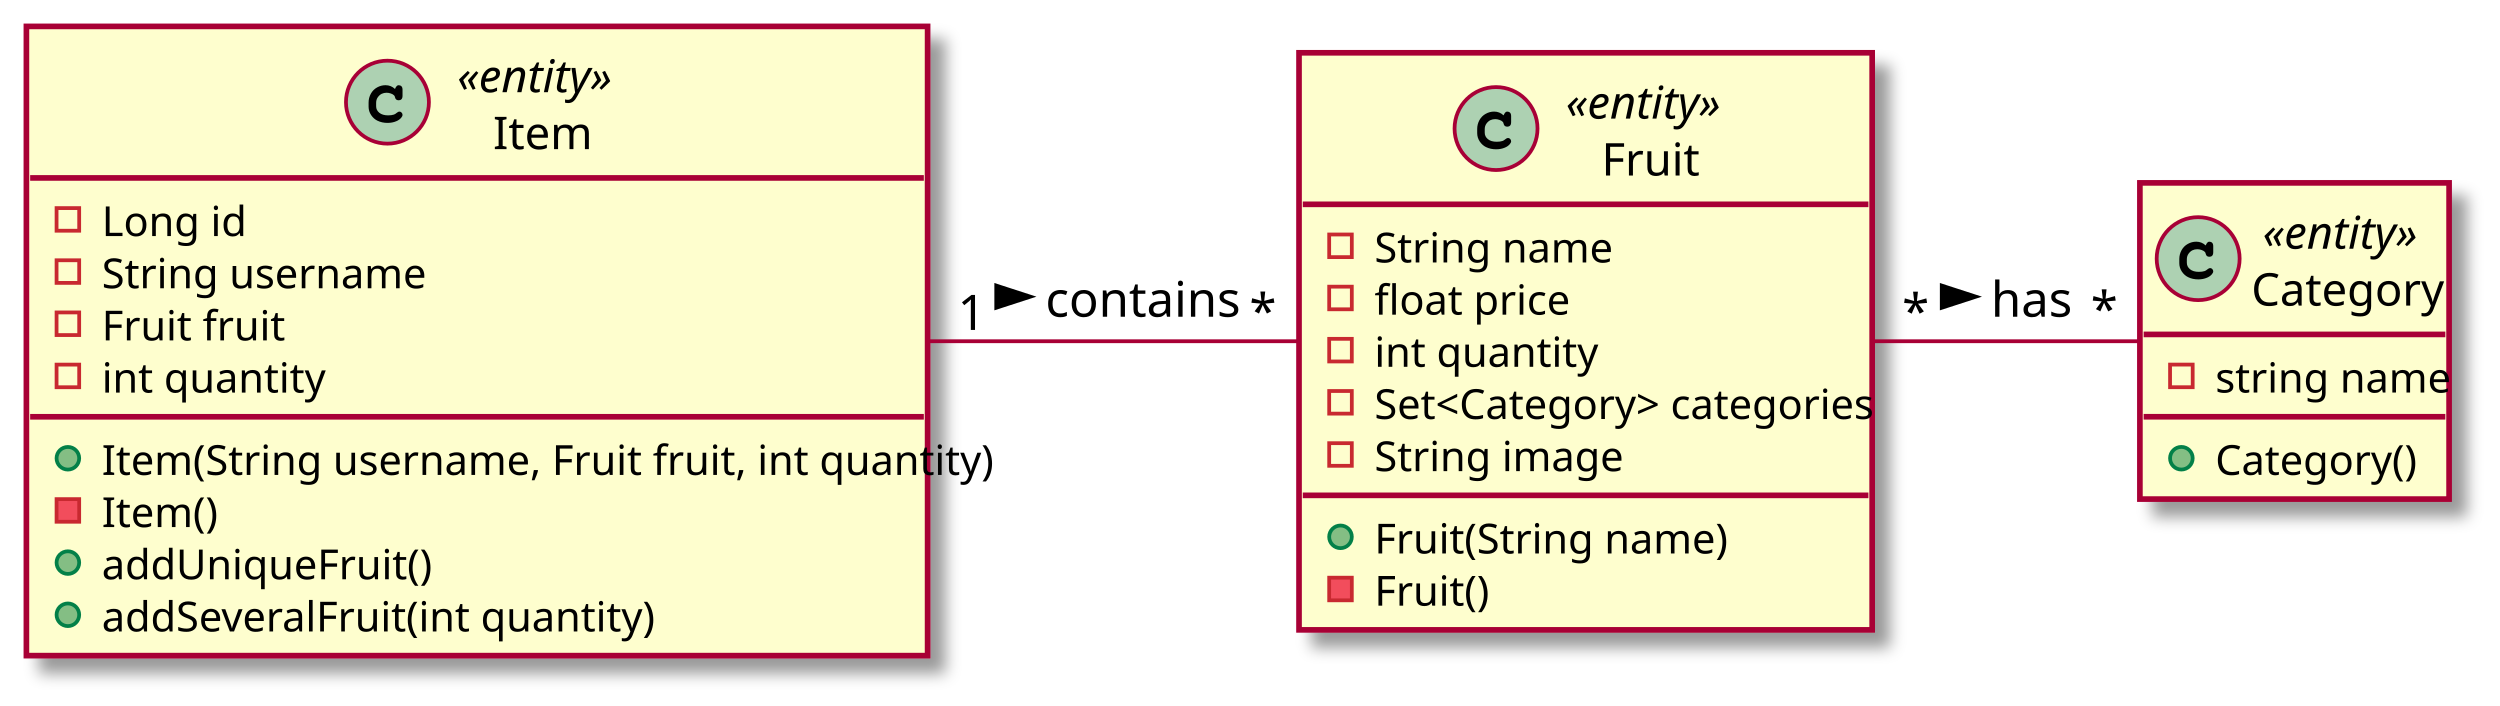
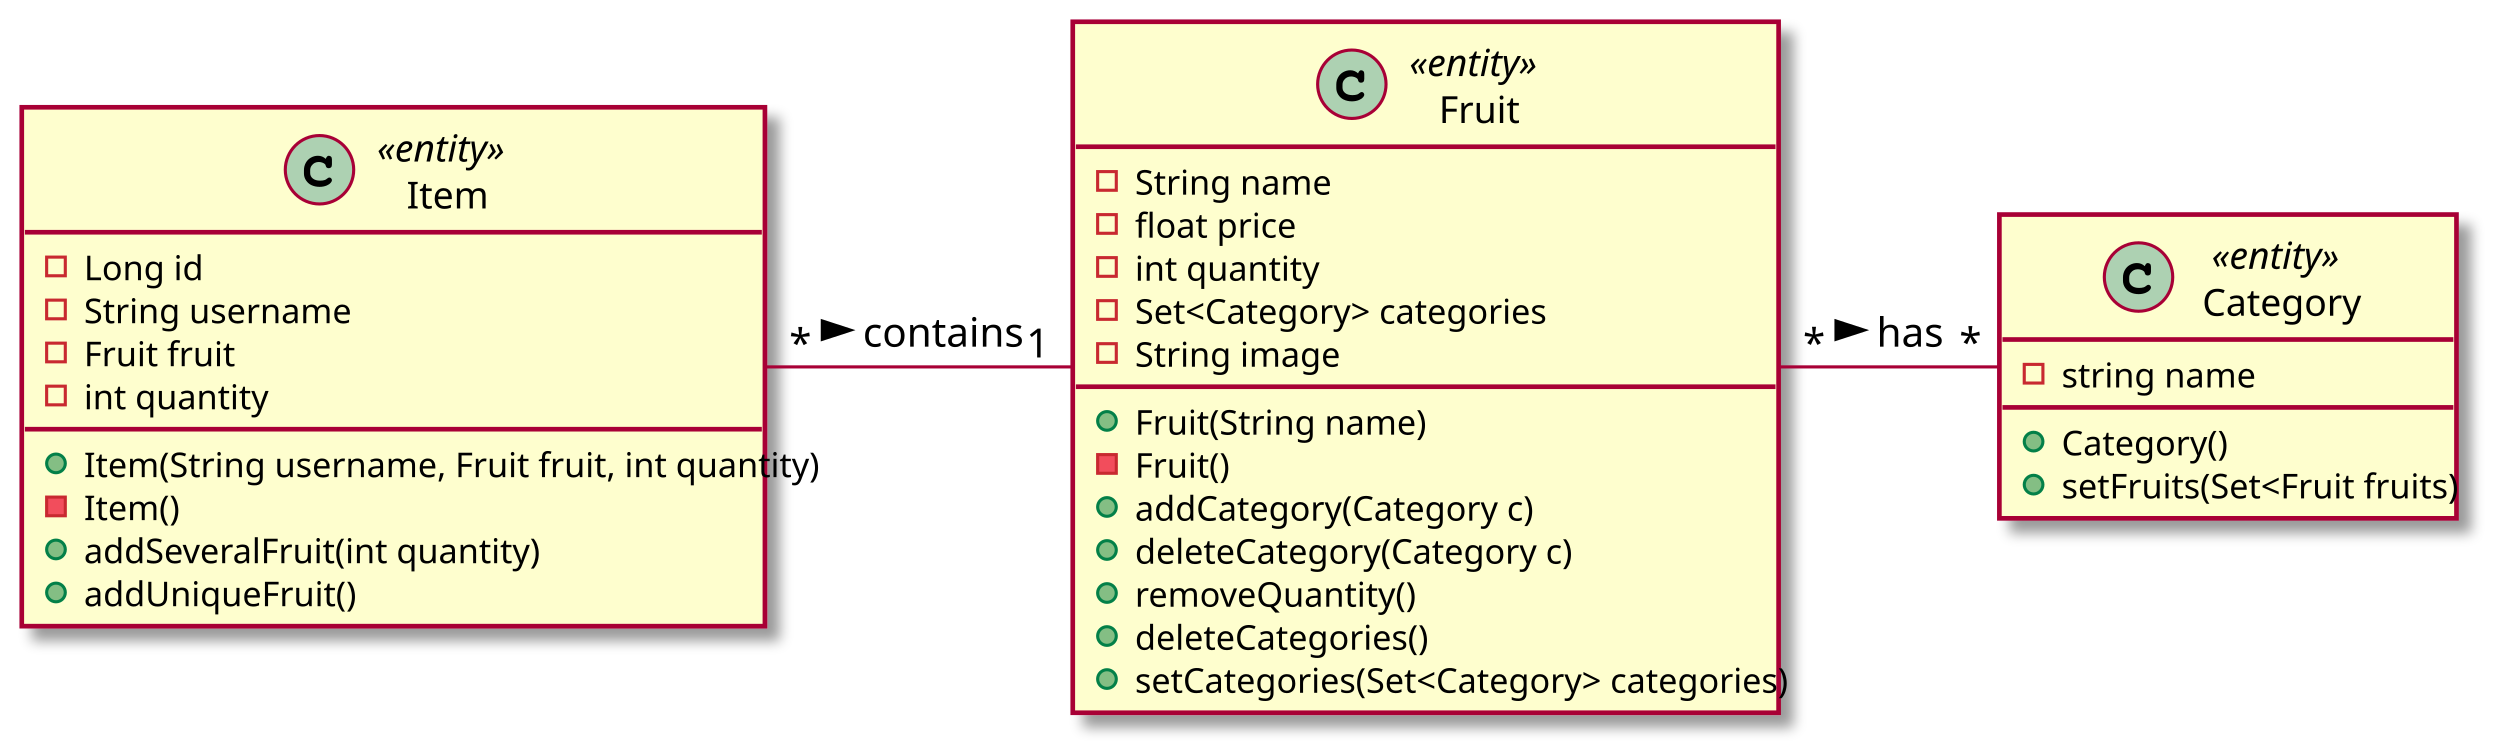
- <svg xmlns="http://www.w3.org/2000/svg" contentScriptType="application/ecmascript" contentStyleType="text/css" height="187px" preserveAspectRatio="none" style="width:663px;height:187px;background:#FFFFFF;" version="1.1" viewBox="0 0 663 187" width="663px" zoomAndPan="magnify">
+ <svg xmlns="http://www.w3.org/2000/svg" contentScriptType="application/ecmascript" contentStyleType="text/css" height="243px" preserveAspectRatio="none" style="width:804px;height:243px;background:#FFFFFF;" version="1.1" viewBox="0 0 804 243" width="804px" zoomAndPan="magnify">
  <defs>
-     <filter height="300%" id="f1lfnna6g2cyz2" width="300%" x="-1" y="-1">
+     <filter height="300%" id="fricdx8ftn7ev" width="300%" x="-1" y="-1">
      <feGaussianBlur result="blurOut" stdDeviation="2.0" />
      <feColorMatrix in="blurOut" result="blurOut2" type="matrix" values="0 0 0 0 0 0 0 0 0 0 0 0 0 0 0 0 0 0 .4 0" />
      <feOffset dx="4.0" dy="4.0" in="blurOut2" result="blurOut3" />
      <feBlend in="SourceGraphic" in2="blurOut3" mode="normal" />
    </filter>
  </defs>
  <g>
-     <rect codeLine="3" fill="#FEFECE" filter="url(#f1lfnna6g2cyz2)" height="153.039" id="Fruit" style="stroke:#A80036;stroke-width:1.5;" width="152" x="344.5" y="14" />
-     <ellipse cx="396.75" cy="34.094" fill="#ADD1B2" rx="11" ry="11" style="stroke:#A80036;stroke-width:1.0;" />
-     <path d="M398.75,30.594 Q398.953,30.094 399.188,29.844 Q399.422,29.594 399.688,29.594 Q400.156,29.594 400.453,29.875 Q400.75,30.156 400.75,30.812 L400.75,32.375 Q400.75,33.031 400.469,33.312 Q400.188,33.594 399.75,33.594 Q399.359,33.594 399.109,33.422 Q398.859,33.25 398.75,32.797 Q398.703,32.484 398.531,32.312 Q398.219,31.984 397.656,31.797 Q397.094,31.594 396.531,31.594 Q395.828,31.594 395.234,31.875 Q394.656,32.156 394.203,32.781 Q393.75,33.406 393.75,34.266 L393.75,35.188 Q393.75,36.219 394.594,36.906 Q395.438,37.594 396.938,37.594 Q397.828,37.594 398.453,37.391 Q398.812,37.281 399.219,36.922 Q399.484,36.719 399.625,36.656 Q399.766,36.594 399.938,36.594 Q400.266,36.594 400.5,36.859 Q400.75,37.109 400.75,37.469 Q400.75,37.812 400.406,38.219 Q399.906,38.812 399.109,39.141 Q398.062,39.594 396.781,39.594 Q395.281,39.594 394.078,39 Q393.109,38.531 392.422,37.516 Q391.75,36.5 391.75,35.297 L391.75,34.203 Q391.75,32.953 392.344,31.859 Q392.953,30.766 394,30.188 Q395.062,29.594 396.25,29.594 Q396.969,29.594 397.594,29.844 Q398.219,30.094 398.75,30.594 Z " fill="#000000" />
-     <text fill="#000000" font-family="sans-serif" font-size="12" font-style="italic" lengthAdjust="spacing" textLength="43" x="415.25" y="31.457">«entity»</text>
-     <text fill="#000000" font-family="sans-serif" font-size="12" lengthAdjust="spacing" textLength="24" x="424.75" y="46.551">Fruit</text>
-     <line style="stroke:#A80036;stroke-width:1.5;" x1="345.5" x2="495.5" y1="54.188" y2="54.188" />
-     <rect fill="none" height="6" style="stroke:#C82930;stroke-width:1.0;" width="6" x="352.5" y="62.188" />
-     <text fill="#000000" font-family="sans-serif" font-size="11" lengthAdjust="spacing" textLength="57" x="364.5" y="69.606">String name</text>
-     <rect fill="none" height="6" style="stroke:#C82930;stroke-width:1.0;" width="6" x="352.5" y="76.023" />
-     <text fill="#000000" font-family="sans-serif" font-size="11" lengthAdjust="spacing" textLength="48" x="364.5" y="83.442">float price</text>
-     <rect fill="none" height="6" style="stroke:#C82930;stroke-width:1.0;" width="6" x="352.5" y="89.859" />
-     <text fill="#000000" font-family="sans-serif" font-size="11" lengthAdjust="spacing" textLength="52" x="364.5" y="97.278">int quantity</text>
-     <rect fill="none" height="6" style="stroke:#C82930;stroke-width:1.0;" width="6" x="352.5" y="103.695" />
-     <text fill="#000000" font-family="sans-serif" font-size="11" lengthAdjust="spacing" textLength="126" x="364.5" y="111.114">Set&lt;Category&gt; categories</text>
-     <rect fill="none" height="6" style="stroke:#C82930;stroke-width:1.0;" width="6" x="352.5" y="117.531" />
-     <text fill="#000000" font-family="sans-serif" font-size="11" lengthAdjust="spacing" textLength="59" x="364.5" y="124.95">String image</text>
-     <line style="stroke:#A80036;stroke-width:1.5;" x1="345.5" x2="495.5" y1="131.367" y2="131.367" />
-     <ellipse cx="355.5" cy="142.367" fill="#84BE84" rx="3" ry="3" style="stroke:#038048;stroke-width:1.0;" />
-     <text fill="#000000" font-family="sans-serif" font-size="11" lengthAdjust="spacing" textLength="86" x="364.5" y="146.786">Fruit(String name)</text>
-     <rect fill="#F24D5C" height="6" style="stroke:#C82930;stroke-width:1.0;" width="6" x="352.5" y="153.203" />
-     <text fill="#000000" font-family="sans-serif" font-size="11" lengthAdjust="spacing" textLength="29" x="364.5" y="160.622">Fruit()</text>
-     <rect codeLine="12" fill="#FEFECE" filter="url(#f1lfnna6g2cyz2)" height="166.875" id="Item" style="stroke:#A80036;stroke-width:1.5;" width="239" x="7" y="7" />
-     <ellipse cx="102.75" cy="27.094" fill="#ADD1B2" rx="11" ry="11" style="stroke:#A80036;stroke-width:1.0;" />
-     <path d="M104.75,23.594 Q104.953,23.094 105.188,22.844 Q105.422,22.594 105.688,22.594 Q106.156,22.594 106.453,22.875 Q106.75,23.156 106.75,23.812 L106.75,25.375 Q106.75,26.031 106.469,26.312 Q106.188,26.594 105.75,26.594 Q105.359,26.594 105.109,26.422 Q104.859,26.25 104.75,25.797 Q104.703,25.484 104.531,25.312 Q104.219,24.984 103.656,24.797 Q103.094,24.594 102.531,24.594 Q101.828,24.594 101.234,24.875 Q100.656,25.156 100.203,25.781 Q99.75,26.406 99.75,27.266 L99.75,28.188 Q99.75,29.219 100.594,29.906 Q101.438,30.594 102.938,30.594 Q103.828,30.594 104.453,30.391 Q104.812,30.281 105.219,29.922 Q105.484,29.719 105.625,29.656 Q105.766,29.594 105.938,29.594 Q106.266,29.594 106.5,29.859 Q106.75,30.109 106.75,30.469 Q106.75,30.812 106.406,31.219 Q105.906,31.812 105.109,32.141 Q104.062,32.594 102.781,32.594 Q101.281,32.594 100.078,32 Q99.109,31.531 98.422,30.516 Q97.75,29.5 97.75,28.297 L97.75,27.203 Q97.75,25.953 98.344,24.859 Q98.953,23.766 100,23.188 Q101.062,22.594 102.25,22.594 Q102.969,22.594 103.594,22.844 Q104.219,23.094 104.75,23.594 Z " fill="#000000" />
-     <text fill="#000000" font-family="sans-serif" font-size="12" font-style="italic" lengthAdjust="spacing" textLength="43" x="121.25" y="24.457">«entity»</text>
-     <text fill="#000000" font-family="sans-serif" font-size="12" lengthAdjust="spacing" textLength="24" x="130.75" y="39.551">Item</text>
-     <line style="stroke:#A80036;stroke-width:1.5;" x1="8" x2="245" y1="47.188" y2="47.188" />
-     <rect fill="none" height="6" style="stroke:#C82930;stroke-width:1.0;" width="6" x="15" y="55.188" />
-     <text fill="#000000" font-family="sans-serif" font-size="11" lengthAdjust="spacing" textLength="35" x="27" y="62.606">Long id</text>
-     <rect fill="none" height="6" style="stroke:#C82930;stroke-width:1.0;" width="6" x="15" y="69.023" />
-     <text fill="#000000" font-family="sans-serif" font-size="11" lengthAdjust="spacing" textLength="79" x="27" y="76.442">String username</text>
-     <rect fill="none" height="6" style="stroke:#C82930;stroke-width:1.0;" width="6" x="15" y="82.859" />
-     <text fill="#000000" font-family="sans-serif" font-size="11" lengthAdjust="spacing" textLength="43" x="27" y="90.278">Fruit fruit</text>
-     <rect fill="none" height="6" style="stroke:#C82930;stroke-width:1.0;" width="6" x="15" y="96.695" />
-     <text fill="#000000" font-family="sans-serif" font-size="11" lengthAdjust="spacing" textLength="52" x="27" y="104.114">int quantity</text>
-     <line style="stroke:#A80036;stroke-width:1.5;" x1="8" x2="245" y1="110.531" y2="110.531" />
-     <ellipse cx="18" cy="121.531" fill="#84BE84" rx="3" ry="3" style="stroke:#038048;stroke-width:1.0;" />
-     <text fill="#000000" font-family="sans-serif" font-size="11" lengthAdjust="spacing" textLength="213" x="27" y="125.95">Item(String username, Fruit fruit, int quantity)</text>
-     <rect fill="#F24D5C" height="6" style="stroke:#C82930;stroke-width:1.0;" width="6" x="15" y="132.367" />
-     <text fill="#000000" font-family="sans-serif" font-size="11" lengthAdjust="spacing" textLength="27" x="27" y="139.786">Item()</text>
-     <ellipse cx="18" cy="149.203" fill="#84BE84" rx="3" ry="3" style="stroke:#038048;stroke-width:1.0;" />
-     <text fill="#000000" font-family="sans-serif" font-size="11" lengthAdjust="spacing" textLength="80" x="27" y="153.622">addUniqueFruit()</text>
-     <ellipse cx="18" cy="163.039" fill="#84BE84" rx="3" ry="3" style="stroke:#038048;stroke-width:1.0;" />
-     <text fill="#000000" font-family="sans-serif" font-size="11" lengthAdjust="spacing" textLength="136" x="27" y="167.458">addSeveralFruit(int quantity)</text>
-     <rect codeLine="24" fill="#FEFECE" filter="url(#f1lfnna6g2cyz2)" height="83.859" id="Category" style="stroke:#A80036;stroke-width:1.5;" width="82" x="567.5" y="48.5" />
-     <ellipse cx="582.95" cy="68.594" fill="#ADD1B2" rx="11" ry="11" style="stroke:#A80036;stroke-width:1.0;" />
-     <path d="M584.95,65.094 Q585.153,64.594 585.388,64.344 Q585.622,64.094 585.888,64.094 Q586.356,64.094 586.653,64.375 Q586.95,64.656 586.95,65.312 L586.95,66.875 Q586.95,67.531 586.669,67.812 Q586.388,68.094 585.95,68.094 Q585.559,68.094 585.309,67.922 Q585.059,67.75 584.95,67.297 Q584.903,66.984 584.731,66.812 Q584.419,66.484 583.856,66.297 Q583.294,66.094 582.731,66.094 Q582.028,66.094 581.434,66.375 Q580.856,66.656 580.403,67.281 Q579.95,67.906 579.95,68.766 L579.95,69.688 Q579.95,70.719 580.794,71.406 Q581.638,72.094 583.138,72.094 Q584.028,72.094 584.653,71.891 Q585.013,71.781 585.419,71.422 Q585.684,71.219 585.825,71.156 Q585.966,71.094 586.138,71.094 Q586.466,71.094 586.7,71.359 Q586.95,71.609 586.95,71.969 Q586.95,72.312 586.606,72.719 Q586.106,73.312 585.309,73.641 Q584.263,74.094 582.981,74.094 Q581.481,74.094 580.278,73.5 Q579.309,73.031 578.622,72.016 Q577.95,71 577.95,69.797 L577.95,68.703 Q577.95,67.453 578.544,66.359 Q579.153,65.266 580.2,64.688 Q581.263,64.094 582.45,64.094 Q583.169,64.094 583.794,64.344 Q584.419,64.594 584.95,65.094 Z " fill="#000000" />
-     <text fill="#000000" font-family="sans-serif" font-size="12" font-style="italic" lengthAdjust="spacing" textLength="43" x="600.05" y="65.957">«entity»</text>
-     <text fill="#000000" font-family="sans-serif" font-size="12" lengthAdjust="spacing" textLength="49" x="597.05" y="81.051">Category</text>
-     <line style="stroke:#A80036;stroke-width:1.5;" x1="568.5" x2="648.5" y1="88.688" y2="88.688" />
-     <rect fill="none" height="6" style="stroke:#C82930;stroke-width:1.0;" width="6" x="575.5" y="96.688" />
-     <text fill="#000000" font-family="sans-serif" font-size="11" lengthAdjust="spacing" textLength="56" x="587.5" y="104.106">string name</text>
-     <line style="stroke:#A80036;stroke-width:1.5;" x1="568.5" x2="648.5" y1="110.523" y2="110.523" />
-     <ellipse cx="578.5" cy="121.523" fill="#84BE84" rx="3" ry="3" style="stroke:#038048;stroke-width:1.0;" />
-     <text fill="#000000" font-family="sans-serif" font-size="11" lengthAdjust="spacing" textLength="52" x="587.5" y="125.942">Category()</text>
-     <path codeLine="30" d="M246.08,90.5 C279.31,90.5 314.47,90.5 344.45,90.5 " fill="none" id="Item-Fruit" style="stroke:#A80036;stroke-width:1.0;" />
-     <polygon fill="#000000" points="273.25,78.676,264.205,75.737,264.205,81.615,273.25,78.676" style="stroke:#000000;stroke-width:1.0;" />
-     <text fill="#000000" font-family="sans-serif" font-size="13" lengthAdjust="spacing" textLength="49" x="277.25" y="83.995">contains</text>
-     <text fill="#000000" font-family="sans-serif" font-size="13" lengthAdjust="spacing" textLength="7" x="253.965" y="87.498">1</text>
-     <text fill="#000000" font-family="sans-serif" font-size="13" lengthAdjust="spacing" textLength="5" x="331.349" y="87.186">*</text>
-     <path codeLine="31" d="M496.7,90.5 C520.82,90.5 546.56,90.5 567.26,90.5 " fill="none" id="Fruit-Category" style="stroke:#A80036;stroke-width:1.0;" />
-     <polygon fill="#000000" points="524,78.676,514.955,75.737,514.955,81.615,524,78.676" style="stroke:#000000;stroke-width:1.0;" />
-     <text fill="#000000" font-family="sans-serif" font-size="13" lengthAdjust="spacing" textLength="21" x="528" y="83.995">has</text>
-     <text fill="#000000" font-family="sans-serif" font-size="13" lengthAdjust="spacing" textLength="5" x="504.447" y="87.223">*</text>
-     <text fill="#000000" font-family="sans-serif" font-size="13" lengthAdjust="spacing" textLength="5" x="554.469" y="86.614">*</text>
+     <rect codeLine="3" fill="#FEFECE" filter="url(#fricdx8ftn7ev)" height="222.219" id="Fruit" style="stroke:#A80036;stroke-width:1.5;" width="227" x="345" y="7" />
+     <ellipse cx="434.75" cy="27.094" fill="#ADD1B2" rx="11" ry="11" style="stroke:#A80036;stroke-width:1.0;" />
+     <path d="M436.75,23.594 Q436.953,23.094 437.188,22.844 Q437.422,22.594 437.688,22.594 Q438.156,22.594 438.453,22.875 Q438.75,23.156 438.75,23.812 L438.75,25.375 Q438.75,26.031 438.469,26.312 Q438.188,26.594 437.75,26.594 Q437.359,26.594 437.109,26.422 Q436.859,26.25 436.75,25.797 Q436.703,25.484 436.531,25.312 Q436.219,24.984 435.656,24.797 Q435.094,24.594 434.531,24.594 Q433.828,24.594 433.234,24.875 Q432.656,25.156 432.203,25.781 Q431.75,26.406 431.75,27.266 L431.75,28.188 Q431.75,29.219 432.594,29.906 Q433.438,30.594 434.938,30.594 Q435.828,30.594 436.453,30.391 Q436.812,30.281 437.219,29.922 Q437.484,29.719 437.625,29.656 Q437.766,29.594 437.938,29.594 Q438.266,29.594 438.5,29.859 Q438.75,30.109 438.75,30.469 Q438.75,30.812 438.406,31.219 Q437.906,31.812 437.109,32.141 Q436.062,32.594 434.781,32.594 Q433.281,32.594 432.078,32 Q431.109,31.531 430.422,30.516 Q429.75,29.5 429.75,28.297 L429.75,27.203 Q429.75,25.953 430.344,24.859 Q430.953,23.766 432,23.188 Q433.062,22.594 434.25,22.594 Q434.969,22.594 435.594,22.844 Q436.219,23.094 436.75,23.594 Z " fill="#000000" />
+     <text fill="#000000" font-family="sans-serif" font-size="12" font-style="italic" lengthAdjust="spacing" textLength="43" x="453.25" y="24.457">«entity»</text>
+     <text fill="#000000" font-family="sans-serif" font-size="12" lengthAdjust="spacing" textLength="24" x="462.75" y="39.551">Fruit</text>
+     <line style="stroke:#A80036;stroke-width:1.5;" x1="346" x2="571" y1="47.188" y2="47.188" />
+     <rect fill="none" height="6" style="stroke:#C82930;stroke-width:1.0;" width="6" x="353" y="55.188" />
+     <text fill="#000000" font-family="sans-serif" font-size="11" lengthAdjust="spacing" textLength="57" x="365" y="62.606">String name</text>
+     <rect fill="none" height="6" style="stroke:#C82930;stroke-width:1.0;" width="6" x="353" y="69.023" />
+     <text fill="#000000" font-family="sans-serif" font-size="11" lengthAdjust="spacing" textLength="48" x="365" y="76.442">float price</text>
+     <rect fill="none" height="6" style="stroke:#C82930;stroke-width:1.0;" width="6" x="353" y="82.859" />
+     <text fill="#000000" font-family="sans-serif" font-size="11" lengthAdjust="spacing" textLength="52" x="365" y="90.278">int quantity</text>
+     <rect fill="none" height="6" style="stroke:#C82930;stroke-width:1.0;" width="6" x="353" y="96.695" />
+     <text fill="#000000" font-family="sans-serif" font-size="11" lengthAdjust="spacing" textLength="126" x="365" y="104.114">Set&lt;Category&gt; categories</text>
+     <rect fill="none" height="6" style="stroke:#C82930;stroke-width:1.0;" width="6" x="353" y="110.531" />
+     <text fill="#000000" font-family="sans-serif" font-size="11" lengthAdjust="spacing" textLength="59" x="365" y="117.95">String image</text>
+     <line style="stroke:#A80036;stroke-width:1.5;" x1="346" x2="571" y1="124.367" y2="124.367" />
+     <ellipse cx="356" cy="135.367" fill="#84BE84" rx="3" ry="3" style="stroke:#038048;stroke-width:1.0;" />
+     <text fill="#000000" font-family="sans-serif" font-size="11" lengthAdjust="spacing" textLength="86" x="365" y="139.786">Fruit(String name)</text>
+     <rect fill="#F24D5C" height="6" style="stroke:#C82930;stroke-width:1.0;" width="6" x="353" y="146.203" />
+     <text fill="#000000" font-family="sans-serif" font-size="11" lengthAdjust="spacing" textLength="29" x="365" y="153.622">Fruit()</text>
+     <ellipse cx="356" cy="163.039" fill="#84BE84" rx="3" ry="3" style="stroke:#038048;stroke-width:1.0;" />
+     <text fill="#000000" font-family="sans-serif" font-size="11" lengthAdjust="spacing" textLength="123" x="365" y="167.458">addCategory(Category c)</text>
+     <ellipse cx="356" cy="176.875" fill="#84BE84" rx="3" ry="3" style="stroke:#038048;stroke-width:1.0;" />
+     <text fill="#000000" font-family="sans-serif" font-size="11" lengthAdjust="spacing" textLength="134" x="365" y="181.294">deleteCategory(Category c)</text>
+     <ellipse cx="356" cy="190.711" fill="#84BE84" rx="3" ry="3" style="stroke:#038048;stroke-width:1.0;" />
+     <text fill="#000000" font-family="sans-serif" font-size="11" lengthAdjust="spacing" textLength="84" x="365" y="195.13">removeQuantity()</text>
+     <ellipse cx="356" cy="204.547" fill="#84BE84" rx="3" ry="3" style="stroke:#038048;stroke-width:1.0;" />
+     <text fill="#000000" font-family="sans-serif" font-size="11" lengthAdjust="spacing" textLength="89" x="365" y="208.966">deleteCategories()</text>
+     <ellipse cx="356" cy="218.383" fill="#84BE84" rx="3" ry="3" style="stroke:#038048;stroke-width:1.0;" />
+     <text fill="#000000" font-family="sans-serif" font-size="11" lengthAdjust="spacing" textLength="201" x="365" y="222.802">setCategories(Set&lt;Category&gt; categories)</text>
+     <rect codeLine="17" fill="#FEFECE" filter="url(#fricdx8ftn7ev)" height="166.875" id="Item" style="stroke:#A80036;stroke-width:1.5;" width="239" x="7" y="34.5" />
+     <ellipse cx="102.75" cy="54.594" fill="#ADD1B2" rx="11" ry="11" style="stroke:#A80036;stroke-width:1.0;" />
+     <path d="M104.75,51.094 Q104.953,50.594 105.188,50.344 Q105.422,50.094 105.688,50.094 Q106.156,50.094 106.453,50.375 Q106.75,50.656 106.75,51.312 L106.75,52.875 Q106.75,53.531 106.469,53.812 Q106.188,54.094 105.75,54.094 Q105.359,54.094 105.109,53.922 Q104.859,53.75 104.75,53.297 Q104.703,52.984 104.531,52.812 Q104.219,52.484 103.656,52.297 Q103.094,52.094 102.531,52.094 Q101.828,52.094 101.234,52.375 Q100.656,52.656 100.203,53.281 Q99.75,53.906 99.75,54.766 L99.75,55.688 Q99.75,56.719 100.594,57.406 Q101.438,58.094 102.938,58.094 Q103.828,58.094 104.453,57.891 Q104.812,57.781 105.219,57.422 Q105.484,57.219 105.625,57.156 Q105.766,57.094 105.938,57.094 Q106.266,57.094 106.5,57.359 Q106.75,57.609 106.75,57.969 Q106.75,58.312 106.406,58.719 Q105.906,59.312 105.109,59.641 Q104.062,60.094 102.781,60.094 Q101.281,60.094 100.078,59.5 Q99.109,59.031 98.422,58.016 Q97.75,57 97.75,55.797 L97.75,54.703 Q97.75,53.453 98.344,52.359 Q98.953,51.266 100,50.688 Q101.062,50.094 102.25,50.094 Q102.969,50.094 103.594,50.344 Q104.219,50.594 104.75,51.094 Z " fill="#000000" />
+     <text fill="#000000" font-family="sans-serif" font-size="12" font-style="italic" lengthAdjust="spacing" textLength="43" x="121.25" y="51.957">«entity»</text>
+     <text fill="#000000" font-family="sans-serif" font-size="12" lengthAdjust="spacing" textLength="24" x="130.75" y="67.051">Item</text>
+     <line style="stroke:#A80036;stroke-width:1.5;" x1="8" x2="245" y1="74.688" y2="74.688" />
+     <rect fill="none" height="6" style="stroke:#C82930;stroke-width:1.0;" width="6" x="15" y="82.688" />
+     <text fill="#000000" font-family="sans-serif" font-size="11" lengthAdjust="spacing" textLength="35" x="27" y="90.106">Long id</text>
+     <rect fill="none" height="6" style="stroke:#C82930;stroke-width:1.0;" width="6" x="15" y="96.523" />
+     <text fill="#000000" font-family="sans-serif" font-size="11" lengthAdjust="spacing" textLength="79" x="27" y="103.942">String username</text>
+     <rect fill="none" height="6" style="stroke:#C82930;stroke-width:1.0;" width="6" x="15" y="110.359" />
+     <text fill="#000000" font-family="sans-serif" font-size="11" lengthAdjust="spacing" textLength="43" x="27" y="117.778">Fruit fruit</text>
+     <rect fill="none" height="6" style="stroke:#C82930;stroke-width:1.0;" width="6" x="15" y="124.195" />
+     <text fill="#000000" font-family="sans-serif" font-size="11" lengthAdjust="spacing" textLength="52" x="27" y="131.614">int quantity</text>
+     <line style="stroke:#A80036;stroke-width:1.5;" x1="8" x2="245" y1="138.031" y2="138.031" />
+     <ellipse cx="18" cy="149.031" fill="#84BE84" rx="3" ry="3" style="stroke:#038048;stroke-width:1.0;" />
+     <text fill="#000000" font-family="sans-serif" font-size="11" lengthAdjust="spacing" textLength="213" x="27" y="153.45">Item(String username, Fruit fruit, int quantity)</text>
+     <rect fill="#F24D5C" height="6" style="stroke:#C82930;stroke-width:1.0;" width="6" x="15" y="159.867" />
+     <text fill="#000000" font-family="sans-serif" font-size="11" lengthAdjust="spacing" textLength="27" x="27" y="167.286">Item()</text>
+     <ellipse cx="18" cy="176.703" fill="#84BE84" rx="3" ry="3" style="stroke:#038048;stroke-width:1.0;" />
+     <text fill="#000000" font-family="sans-serif" font-size="11" lengthAdjust="spacing" textLength="136" x="27" y="181.122">addSeveralFruit(int quantity)</text>
+     <ellipse cx="18" cy="190.539" fill="#84BE84" rx="3" ry="3" style="stroke:#038048;stroke-width:1.0;" />
+     <text fill="#000000" font-family="sans-serif" font-size="11" lengthAdjust="spacing" textLength="80" x="27" y="194.958">addUniqueFruit()</text>
+     <rect codeLine="28" fill="#FEFECE" filter="url(#fricdx8ftn7ev)" height="97.695" id="Category" style="stroke:#A80036;stroke-width:1.5;" width="147" x="643" y="69" />
+     <ellipse cx="687.75" cy="89.094" fill="#ADD1B2" rx="11" ry="11" style="stroke:#A80036;stroke-width:1.0;" />
+     <path d="M689.75,85.594 Q689.953,85.094 690.188,84.844 Q690.422,84.594 690.688,84.594 Q691.156,84.594 691.453,84.875 Q691.75,85.156 691.75,85.812 L691.75,87.375 Q691.75,88.031 691.469,88.312 Q691.188,88.594 690.75,88.594 Q690.359,88.594 690.109,88.422 Q689.859,88.25 689.75,87.797 Q689.703,87.484 689.531,87.312 Q689.219,86.984 688.656,86.797 Q688.094,86.594 687.531,86.594 Q686.828,86.594 686.234,86.875 Q685.656,87.156 685.203,87.781 Q684.75,88.406 684.75,89.266 L684.75,90.188 Q684.75,91.219 685.594,91.906 Q686.438,92.594 687.938,92.594 Q688.828,92.594 689.453,92.391 Q689.812,92.281 690.219,91.922 Q690.484,91.719 690.625,91.656 Q690.766,91.594 690.938,91.594 Q691.266,91.594 691.5,91.859 Q691.75,92.109 691.75,92.469 Q691.75,92.812 691.406,93.219 Q690.906,93.812 690.109,94.141 Q689.062,94.594 687.781,94.594 Q686.281,94.594 685.078,94 Q684.109,93.531 683.422,92.516 Q682.75,91.5 682.75,90.297 L682.75,89.203 Q682.75,87.953 683.344,86.859 Q683.953,85.766 685,85.188 Q686.062,84.594 687.25,84.594 Q687.969,84.594 688.594,84.844 Q689.219,85.094 689.75,85.594 Z " fill="#000000" />
+     <text fill="#000000" font-family="sans-serif" font-size="12" font-style="italic" lengthAdjust="spacing" textLength="43" x="711.25" y="86.457">«entity»</text>
+     <text fill="#000000" font-family="sans-serif" font-size="12" lengthAdjust="spacing" textLength="49" x="708.25" y="101.551">Category</text>
+     <line style="stroke:#A80036;stroke-width:1.5;" x1="644" x2="789" y1="109.188" y2="109.188" />
+     <rect fill="none" height="6" style="stroke:#C82930;stroke-width:1.0;" width="6" x="651" y="117.188" />
+     <text fill="#000000" font-family="sans-serif" font-size="11" lengthAdjust="spacing" textLength="56" x="663" y="124.606">string name</text>
+     <line style="stroke:#A80036;stroke-width:1.5;" x1="644" x2="789" y1="131.023" y2="131.023" />
+     <ellipse cx="654" cy="142.023" fill="#84BE84" rx="3" ry="3" style="stroke:#038048;stroke-width:1.0;" />
+     <text fill="#000000" font-family="sans-serif" font-size="11" lengthAdjust="spacing" textLength="52" x="663" y="146.442">Category()</text>
+     <ellipse cx="654" cy="155.859" fill="#84BE84" rx="3" ry="3" style="stroke:#038048;stroke-width:1.0;" />
+     <text fill="#000000" font-family="sans-serif" font-size="11" lengthAdjust="spacing" textLength="121" x="663" y="160.278">setFruits(Set&lt;Fruit fruits)</text>
+     <path codeLine="35" d="M246.36,118 C278.49,118 313.13,118 344.91,118 " fill="none" id="Item-Fruit" style="stroke:#A80036;stroke-width:1.0;" />
+     <polygon fill="#000000" points="273.5,106.176,264.455,103.237,264.455,109.115,273.5,106.176" style="stroke:#000000;stroke-width:1.0;" />
+     <text fill="#000000" font-family="sans-serif" font-size="13" lengthAdjust="spacing" textLength="49" x="277.5" y="111.495">contains</text>
+     <text fill="#000000" font-family="sans-serif" font-size="13" lengthAdjust="spacing" textLength="5" x="253.816" y="115.022">*</text>
+     <text fill="#000000" font-family="sans-serif" font-size="13" lengthAdjust="spacing" textLength="7" x="330.043" y="114.962">1</text>
+     <path codeLine="36" d="M572.04,118 C595.97,118 620.62,118 642.63,118 " fill="none" id="Fruit-Category" style="stroke:#A80036;stroke-width:1.0;" />
+     <polygon fill="#000000" points="599.5,106.176,590.455,103.237,590.455,109.115,599.5,106.176" style="stroke:#000000;stroke-width:1.0;" />
+     <text fill="#000000" font-family="sans-serif" font-size="13" lengthAdjust="spacing" textLength="21" x="603.5" y="111.495">has</text>
+     <text fill="#000000" font-family="sans-serif" font-size="13" lengthAdjust="spacing" textLength="5" x="579.836" y="114.962">*</text>
+     <text fill="#000000" font-family="sans-serif" font-size="13" lengthAdjust="spacing" textLength="5" x="630.112" y="114.74">*</text>
  </g>
</svg>
